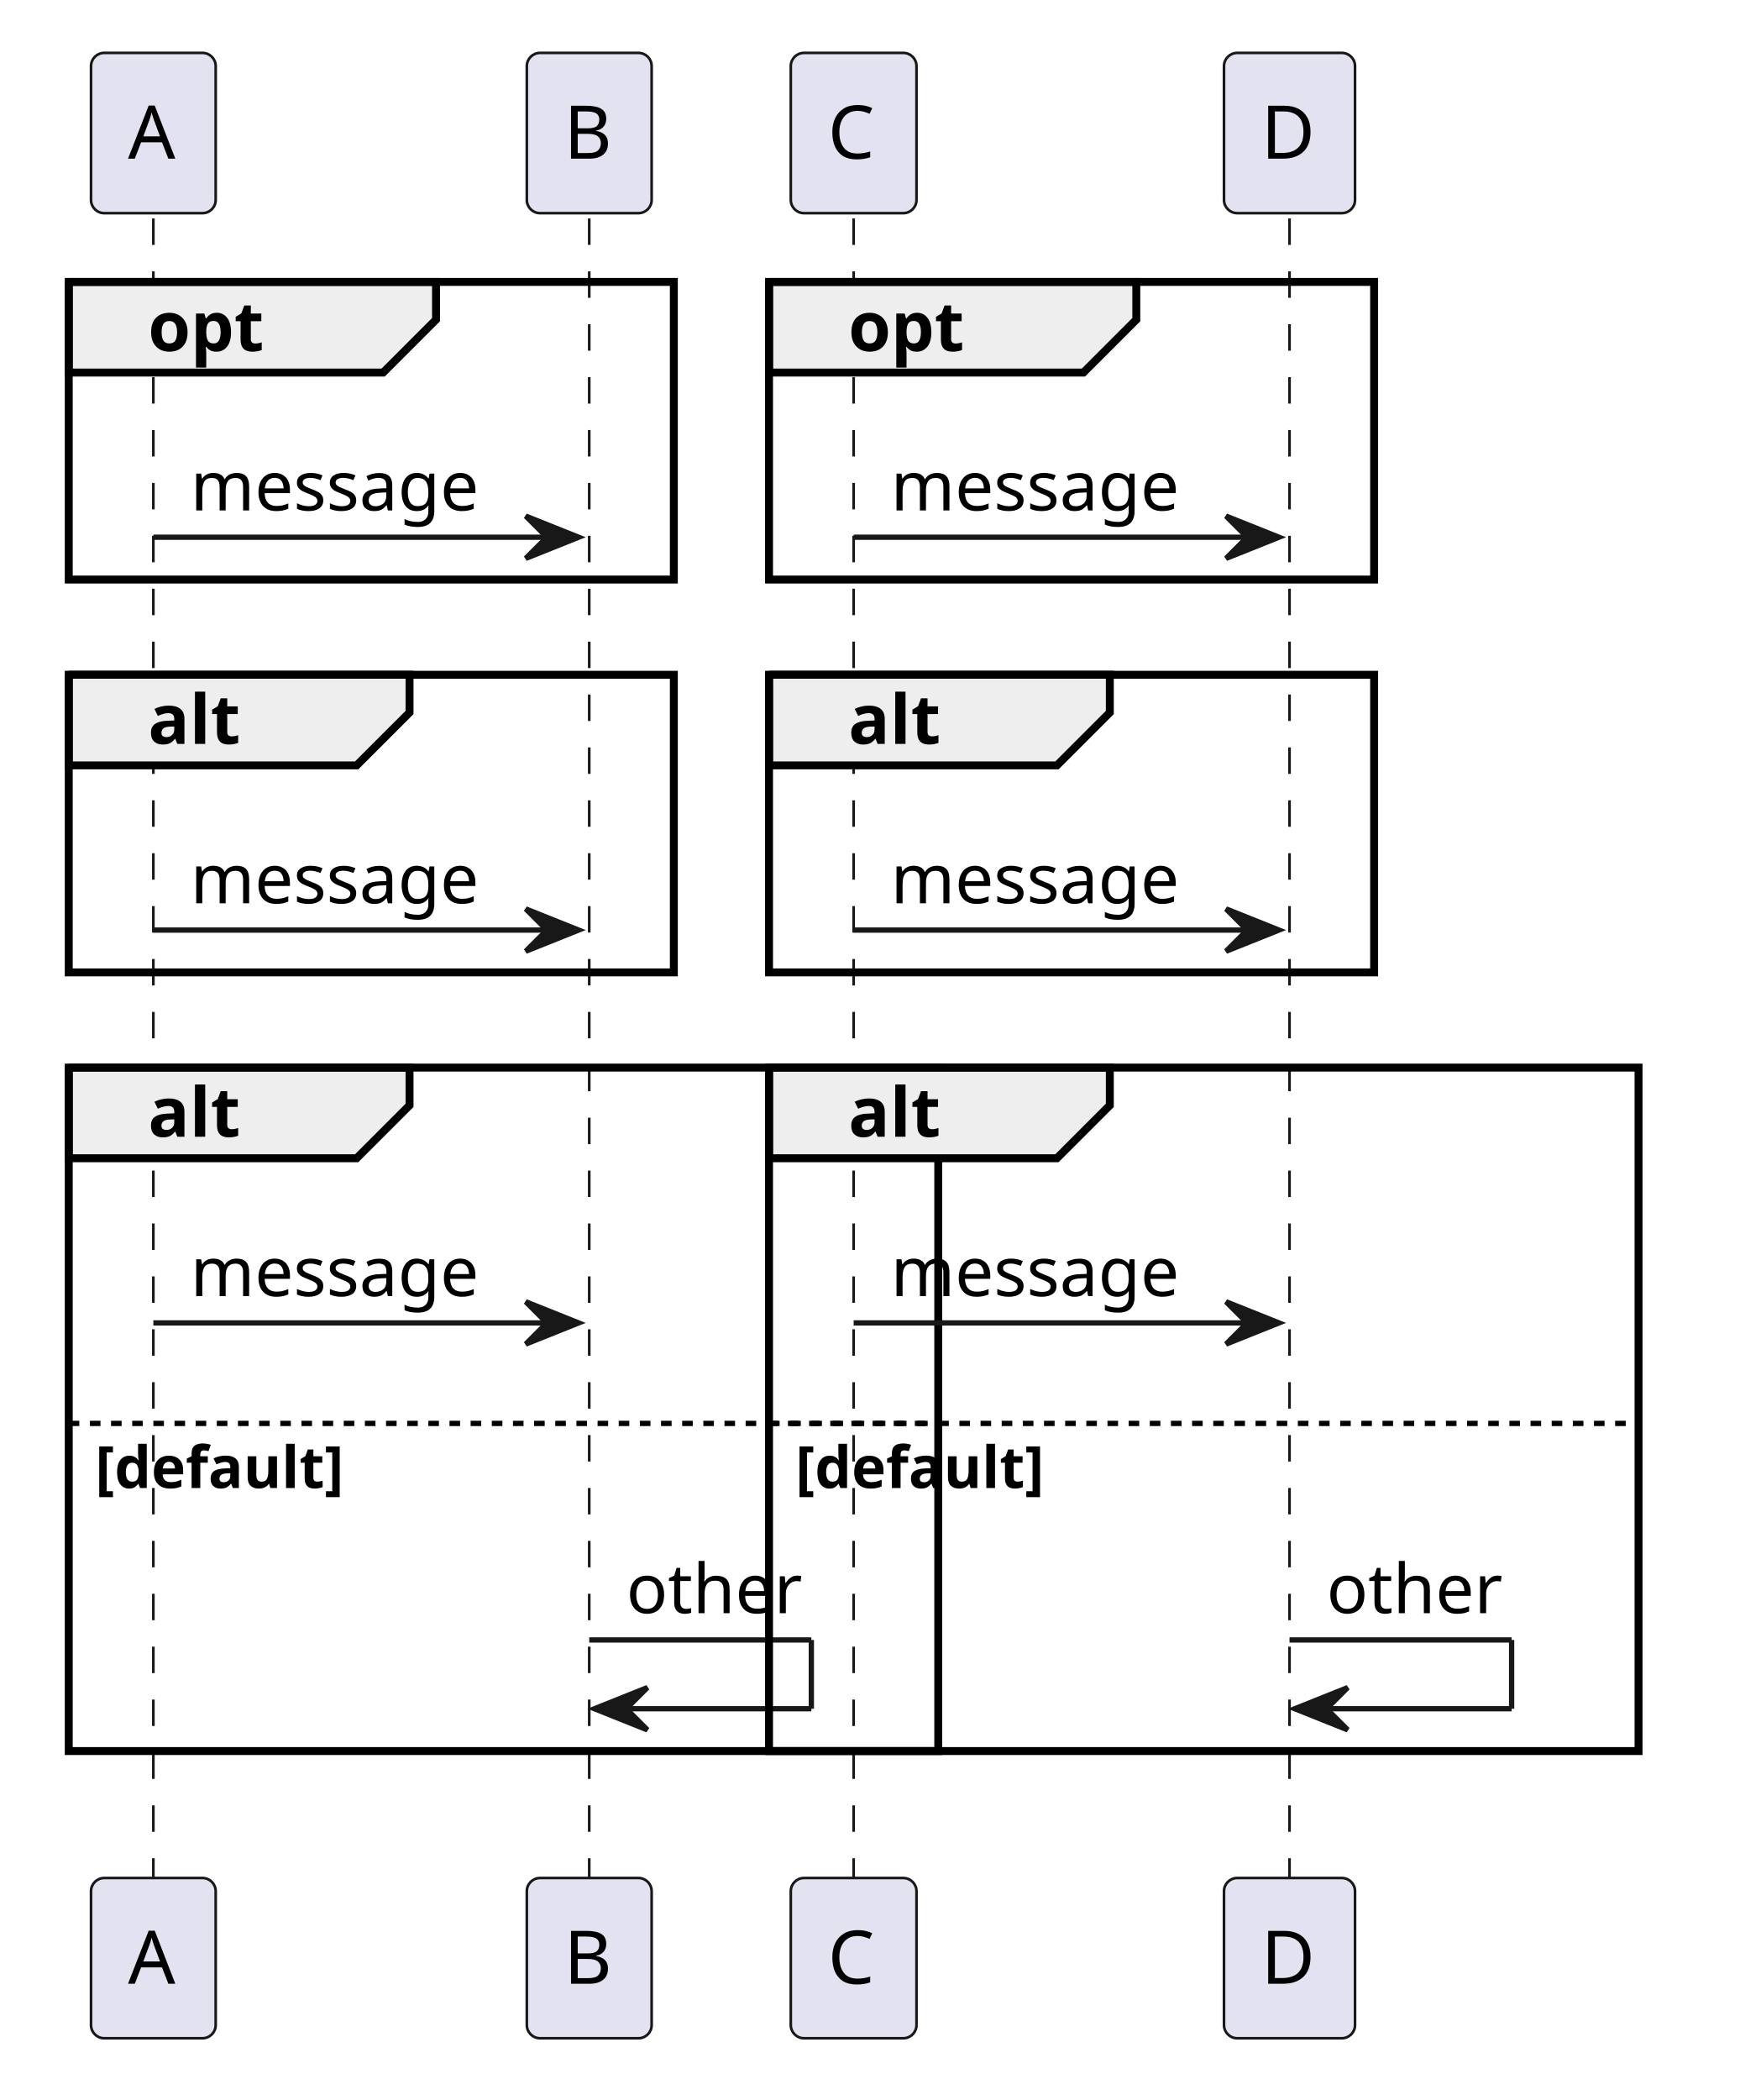
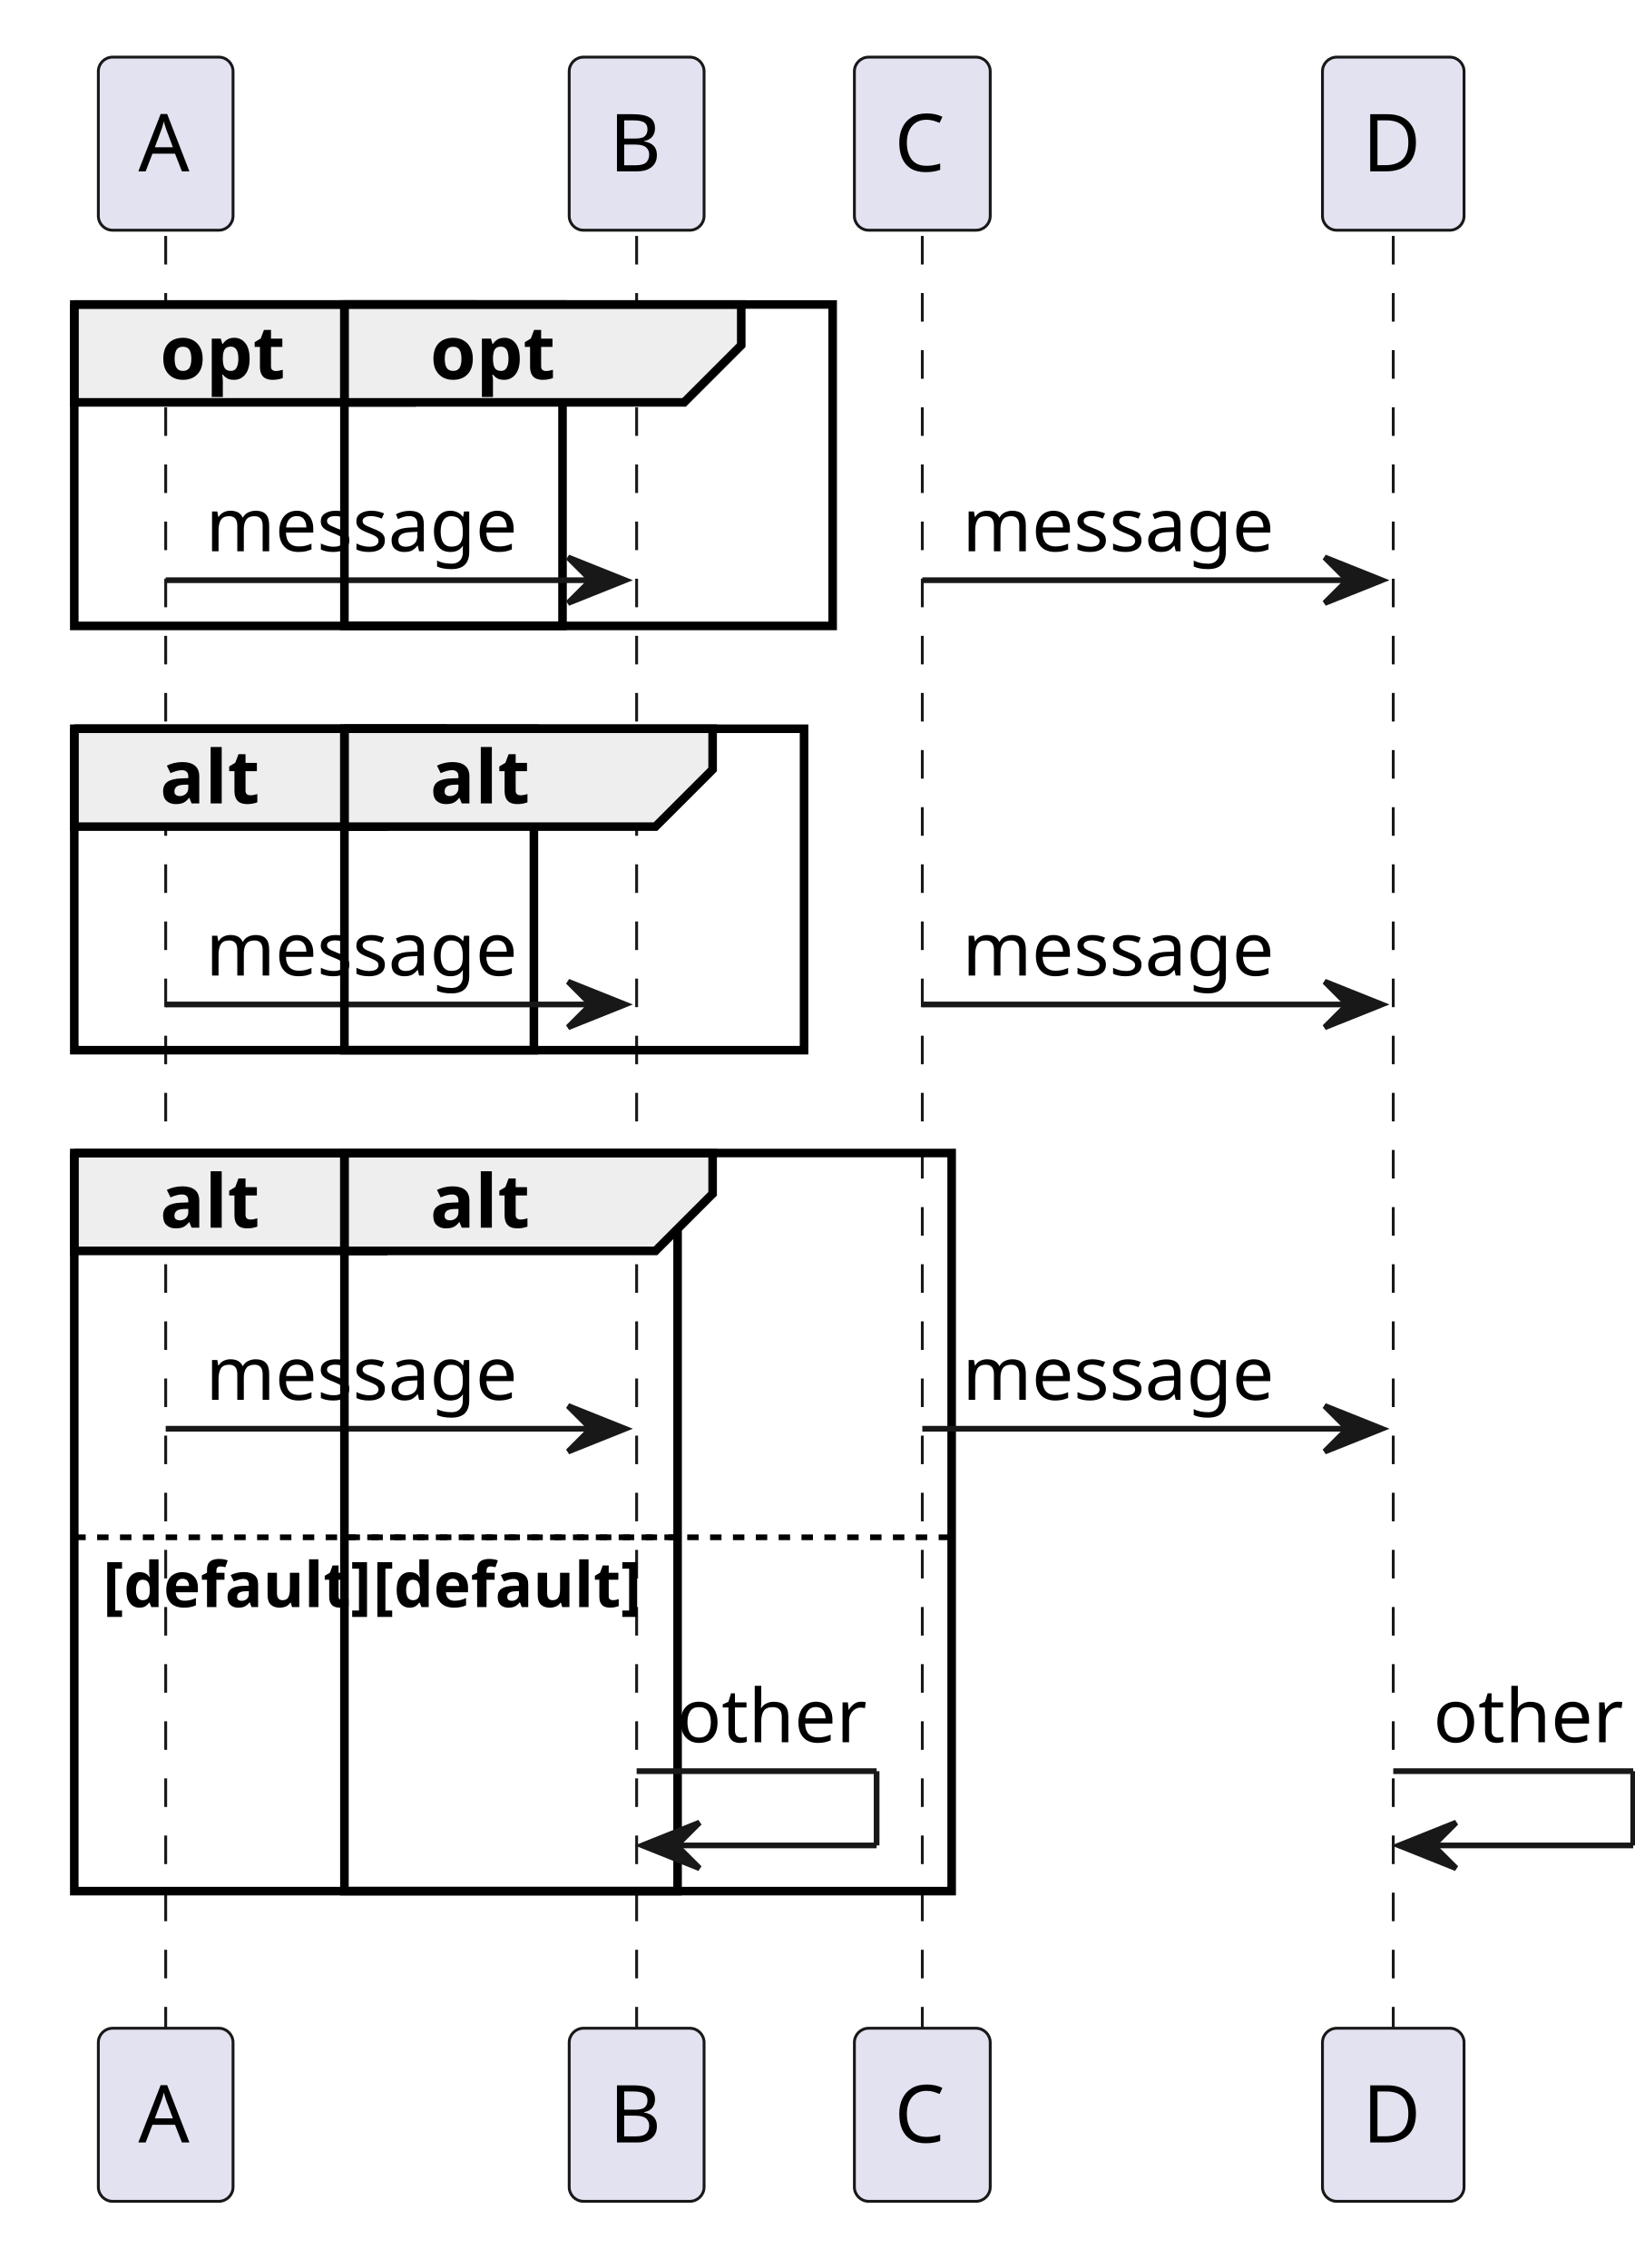
- <svg xmlns="http://www.w3.org/2000/svg" contentStyleType="text/css" data-diagram-type="SEQUENCE" height="397px" preserveAspectRatio="none" style="width:329px;height:397px;background:#FFFFFF;" version="1.1" viewBox="0 0 329 397" width="329px" zoomAndPan="magnify">
+ <svg xmlns="http://www.w3.org/2000/svg" contentStyleType="text/css" data-diagram-type="SEQUENCE" height="397px" preserveAspectRatio="none" style="width:286px;height:397px;background:#FFFFFF;" version="1.1" viewBox="0 0 286 397" width="286px" zoomAndPan="magnify">
  <defs />
  <g>
    <g>
      <rect fill="#000000" fill-opacity="0" height="313.734" width="8" x="25.5" y="41.297" />
      <line style="stroke:#181818;stroke-width:0.5;stroke-dasharray:5,5;" x1="29" x2="29" y1="41.297" y2="355.031" />
    </g>
    <g>
      <rect fill="#000000" fill-opacity="0" height="313.734" width="8" x="107.924" y="41.297" />
      <line style="stroke:#181818;stroke-width:0.5;stroke-dasharray:5,5;" x1="111.424" x2="111.424" y1="41.297" y2="355.031" />
    </g>
    <g>
      <rect fill="#000000" fill-opacity="0" height="313.734" width="8" x="157.924" y="41.297" />
      <line style="stroke:#181818;stroke-width:0.5;stroke-dasharray:5,5;" x1="161.424" x2="161.424" y1="41.297" y2="355.031" />
    </g>
    <g>
      <rect fill="#000000" fill-opacity="0" height="313.734" width="8" x="240.348" y="41.297" />
      <line style="stroke:#181818;stroke-width:0.5;stroke-dasharray:5,5;" x1="243.848" x2="243.848" y1="41.297" y2="355.031" />
    </g>
    <rect fill="#E2E2F0" height="30.297" rx="2.5" ry="2.5" style="stroke:#181818;stroke-width:0.5;" width="23.577" x="17.211" y="10" />
    <text fill="#000000" font-family="sans-serif" font-size="14" lengthAdjust="spacing" textLength="9.577" x="24.211" y="29.995">A</text>
    <rect fill="#E2E2F0" height="30.297" rx="2.5" ry="2.5" style="stroke:#181818;stroke-width:0.5;" width="23.605" x="99.622" y="10" />
    <text fill="#000000" font-family="sans-serif" font-size="14" lengthAdjust="spacing" textLength="9.604" x="106.622" y="29.995">B</text>
    <rect fill="#E2E2F0" height="30.297" rx="2.5" ry="2.5" style="stroke:#181818;stroke-width:0.5;" width="23.775" x="149.536" y="10" />
    <text fill="#000000" font-family="sans-serif" font-size="14" lengthAdjust="spacing" textLength="9.775" x="156.536" y="29.995">C</text>
    <rect fill="#E2E2F0" height="30.297" rx="2.5" ry="2.5" style="stroke:#181818;stroke-width:0.5;" width="24.78" x="231.458" y="10" />
    <text fill="#000000" font-family="sans-serif" font-size="14" lengthAdjust="spacing" textLength="10.78" x="238.458" y="29.995">D</text>
    <rect fill="#E2E2F0" height="30.297" rx="2.5" ry="2.5" style="stroke:#181818;stroke-width:0.5;" width="23.577" x="17.211" y="355.031" />
    <text fill="#000000" font-family="sans-serif" font-size="14" lengthAdjust="spacing" textLength="9.577" x="24.211" y="375.026">A</text>
    <rect fill="#E2E2F0" height="30.297" rx="2.5" ry="2.5" style="stroke:#181818;stroke-width:0.5;" width="23.605" x="99.622" y="355.031" />
    <text fill="#000000" font-family="sans-serif" font-size="14" lengthAdjust="spacing" textLength="9.604" x="106.622" y="375.026">B</text>
    <rect fill="#E2E2F0" height="30.297" rx="2.5" ry="2.5" style="stroke:#181818;stroke-width:0.5;" width="23.775" x="149.536" y="355.031" />
    <text fill="#000000" font-family="sans-serif" font-size="14" lengthAdjust="spacing" textLength="9.775" x="156.536" y="375.026">C</text>
    <rect fill="#E2E2F0" height="30.297" rx="2.5" ry="2.5" style="stroke:#181818;stroke-width:0.5;" width="24.78" x="231.458" y="355.031" />
    <text fill="#000000" font-family="sans-serif" font-size="14" lengthAdjust="spacing" textLength="10.78" x="238.458" y="375.026">D</text>
    <path d="M13,53.297 L82.451,53.297 L82.451,60.43 L72.451,70.43 L13,70.43 L13,53.297" fill="#EEEEEE" style="stroke:#000000;stroke-width:1.5;" />
-     <rect fill="none" height="56.266" style="stroke:#000000;stroke-width:1.5;" width="114.424" x="13" y="53.297" />
+     <rect fill="none" height="56.266" style="stroke:#000000;stroke-width:1.5;" width="85.451" x="13" y="53.297" />
    <text fill="#000000" font-family="sans-serif" font-size="13" font-weight="700" lengthAdjust="spacing" textLength="24.451" x="28" y="66.364">opt</text>
    <polygon fill="#181818" points="99.424,97.562,109.424,101.562,99.424,105.562,103.424,101.562" style="stroke:#181818;stroke-width:1;" />
    <line style="stroke:#181818;stroke-width:1;" x1="29" x2="105.424" y1="101.562" y2="101.562" />
    <text fill="#000000" font-family="sans-serif" font-size="13" lengthAdjust="spacing" textLength="58.424" x="36" y="96.497">message</text>
-     <path d="M145.424,53.297 L214.875,53.297 L214.875,60.43 L204.875,70.43 L145.424,70.43 L145.424,53.297" fill="#EEEEEE" style="stroke:#000000;stroke-width:1.5;" />
-     <rect fill="none" height="56.266" style="stroke:#000000;stroke-width:1.5;" width="114.424" x="145.424" y="53.297" />
-     <text fill="#000000" font-family="sans-serif" font-size="13" font-weight="700" lengthAdjust="spacing" textLength="24.451" x="160.424" y="66.364">opt</text>
+     <path d="M60.281,53.297 L129.732,53.297 L129.732,60.43 L119.732,70.43 L60.281,70.43 L60.281,53.297" fill="#EEEEEE" style="stroke:#000000;stroke-width:1.5;" />
+     <rect fill="none" height="56.266" style="stroke:#000000;stroke-width:1.5;" width="85.451" x="60.281" y="53.297" />
+     <text fill="#000000" font-family="sans-serif" font-size="13" font-weight="700" lengthAdjust="spacing" textLength="24.451" x="75.281" y="66.364">opt</text>
    <polygon fill="#181818" points="231.848,97.562,241.848,101.562,231.848,105.562,235.848,101.562" style="stroke:#181818;stroke-width:1;" />
    <line style="stroke:#181818;stroke-width:1;" x1="161.424" x2="237.848" y1="101.562" y2="101.562" />
    <text fill="#000000" font-family="sans-serif" font-size="13" lengthAdjust="spacing" textLength="58.424" x="168.424" y="96.497">message</text>
    <path d="M13,127.562 L77.443,127.562 L77.443,134.695 L67.443,144.695 L13,144.695 L13,127.562" fill="#EEEEEE" style="stroke:#000000;stroke-width:1.5;" />
-     <rect fill="none" height="56.266" style="stroke:#000000;stroke-width:1.5;" width="114.424" x="13" y="127.562" />
+     <rect fill="none" height="56.266" style="stroke:#000000;stroke-width:1.5;" width="80.443" x="13" y="127.562" />
    <text fill="#000000" font-family="sans-serif" font-size="13" font-weight="700" lengthAdjust="spacing" textLength="19.443" x="28" y="140.629">alt</text>
    <polygon fill="#181818" points="99.424,171.828,109.424,175.828,99.424,179.828,103.424,175.828" style="stroke:#181818;stroke-width:1;" />
    <line style="stroke:#181818;stroke-width:1;" x1="29" x2="105.424" y1="175.828" y2="175.828" />
    <text fill="#000000" font-family="sans-serif" font-size="13" lengthAdjust="spacing" textLength="58.424" x="36" y="170.762">message</text>
-     <path d="M145.424,127.562 L209.867,127.562 L209.867,134.695 L199.867,144.695 L145.424,144.695 L145.424,127.562" fill="#EEEEEE" style="stroke:#000000;stroke-width:1.5;" />
-     <rect fill="none" height="56.266" style="stroke:#000000;stroke-width:1.5;" width="114.424" x="145.424" y="127.562" />
-     <text fill="#000000" font-family="sans-serif" font-size="13" font-weight="700" lengthAdjust="spacing" textLength="19.443" x="160.424" y="140.629">alt</text>
+     <path d="M60.281,127.562 L124.724,127.562 L124.724,134.695 L114.724,144.695 L60.281,144.695 L60.281,127.562" fill="#EEEEEE" style="stroke:#000000;stroke-width:1.5;" />
+     <rect fill="none" height="56.266" style="stroke:#000000;stroke-width:1.5;" width="80.443" x="60.281" y="127.562" />
+     <text fill="#000000" font-family="sans-serif" font-size="13" font-weight="700" lengthAdjust="spacing" textLength="19.443" x="75.281" y="140.629">alt</text>
    <polygon fill="#181818" points="231.848,171.828,241.848,175.828,231.848,179.828,235.848,175.828" style="stroke:#181818;stroke-width:1;" />
    <line style="stroke:#181818;stroke-width:1;" x1="161.424" x2="237.848" y1="175.828" y2="175.828" />
    <text fill="#000000" font-family="sans-serif" font-size="13" lengthAdjust="spacing" textLength="58.424" x="168.424" y="170.762">message</text>
    <path d="M13,201.828 L77.443,201.828 L77.443,208.961 L67.443,218.961 L13,218.961 L13,201.828" fill="#EEEEEE" style="stroke:#000000;stroke-width:1.5;" />
-     <rect fill="none" height="129.203" style="stroke:#000000;stroke-width:1.5;" width="164.424" x="13" y="201.828" />
+     <rect fill="none" height="129.203" style="stroke:#000000;stroke-width:1.5;" width="105.591" x="13" y="201.828" />
    <text fill="#000000" font-family="sans-serif" font-size="13" font-weight="700" lengthAdjust="spacing" textLength="19.443" x="28" y="214.895">alt</text>
-     <line style="stroke:#000000;stroke-width:1;stroke-dasharray:2,2;" x1="13" x2="177.424" y1="269.094" y2="269.094" />
+     <line style="stroke:#000000;stroke-width:1;stroke-dasharray:2,2;" x1="13" x2="118.591" y1="269.094" y2="269.094" />
    <text fill="#000000" font-family="sans-serif" font-size="11" font-weight="700" lengthAdjust="spacing" textLength="54.458" x="18" y="281.304">[default]</text>
    <polygon fill="#181818" points="99.424,246.094,109.424,250.094,99.424,254.094,103.424,250.094" style="stroke:#181818;stroke-width:1;" />
    <line style="stroke:#181818;stroke-width:1;" x1="29" x2="105.424" y1="250.094" y2="250.094" />
    <text fill="#000000" font-family="sans-serif" font-size="13" lengthAdjust="spacing" textLength="58.424" x="36" y="245.028">message</text>
    <line style="stroke:#181818;stroke-width:1;" x1="111.424" x2="153.424" y1="310.031" y2="310.031" />
    <line style="stroke:#181818;stroke-width:1;" x1="153.424" x2="153.424" y1="310.031" y2="323.031" />
    <line style="stroke:#181818;stroke-width:1;" x1="112.424" x2="153.424" y1="323.031" y2="323.031" />
    <polygon fill="#181818" points="122.424,319.031,112.424,323.031,122.424,327.031,118.424,323.031" style="stroke:#181818;stroke-width:1;" />
    <text fill="#000000" font-family="sans-serif" font-size="13" lengthAdjust="spacing" textLength="34.633" x="118.424" y="304.965">other</text>
-     <path d="M145.424,201.828 L209.867,201.828 L209.867,208.961 L199.867,218.961 L145.424,218.961 L145.424,201.828" fill="#EEEEEE" style="stroke:#000000;stroke-width:1.5;" />
-     <rect fill="none" height="129.203" style="stroke:#000000;stroke-width:1.5;" width="164.424" x="145.424" y="201.828" />
-     <text fill="#000000" font-family="sans-serif" font-size="13" font-weight="700" lengthAdjust="spacing" textLength="19.443" x="160.424" y="214.895">alt</text>
-     <line style="stroke:#000000;stroke-width:1;stroke-dasharray:2,2;" x1="145.424" x2="309.848" y1="269.094" y2="269.094" />
-     <text fill="#000000" font-family="sans-serif" font-size="11" font-weight="700" lengthAdjust="spacing" textLength="54.458" x="150.424" y="281.304">[default]</text>
+     <path d="M60.281,201.828 L124.724,201.828 L124.724,208.961 L114.724,218.961 L60.281,218.961 L60.281,201.828" fill="#EEEEEE" style="stroke:#000000;stroke-width:1.5;" />
+     <rect fill="none" height="129.203" style="stroke:#000000;stroke-width:1.5;" width="106.278" x="60.281" y="201.828" />
+     <text fill="#000000" font-family="sans-serif" font-size="13" font-weight="700" lengthAdjust="spacing" textLength="19.443" x="75.281" y="214.895">alt</text>
+     <line style="stroke:#000000;stroke-width:1;stroke-dasharray:2,2;" x1="60.281" x2="166.559" y1="269.094" y2="269.094" />
+     <text fill="#000000" font-family="sans-serif" font-size="11" font-weight="700" lengthAdjust="spacing" textLength="54.458" x="65.281" y="281.304">[default]</text>
    <polygon fill="#181818" points="231.848,246.094,241.848,250.094,231.848,254.094,235.848,250.094" style="stroke:#181818;stroke-width:1;" />
    <line style="stroke:#181818;stroke-width:1;" x1="161.424" x2="237.848" y1="250.094" y2="250.094" />
    <text fill="#000000" font-family="sans-serif" font-size="13" lengthAdjust="spacing" textLength="58.424" x="168.424" y="245.028">message</text>
    <line style="stroke:#181818;stroke-width:1;" x1="243.848" x2="285.848" y1="310.031" y2="310.031" />
    <line style="stroke:#181818;stroke-width:1;" x1="285.848" x2="285.848" y1="310.031" y2="323.031" />
    <line style="stroke:#181818;stroke-width:1;" x1="244.848" x2="285.848" y1="323.031" y2="323.031" />
    <polygon fill="#181818" points="254.848,319.031,244.848,323.031,254.848,327.031,250.848,323.031" style="stroke:#181818;stroke-width:1;" />
    <text fill="#000000" font-family="sans-serif" font-size="13" lengthAdjust="spacing" textLength="34.633" x="250.848" y="304.965">other</text>
  </g>
</svg>
